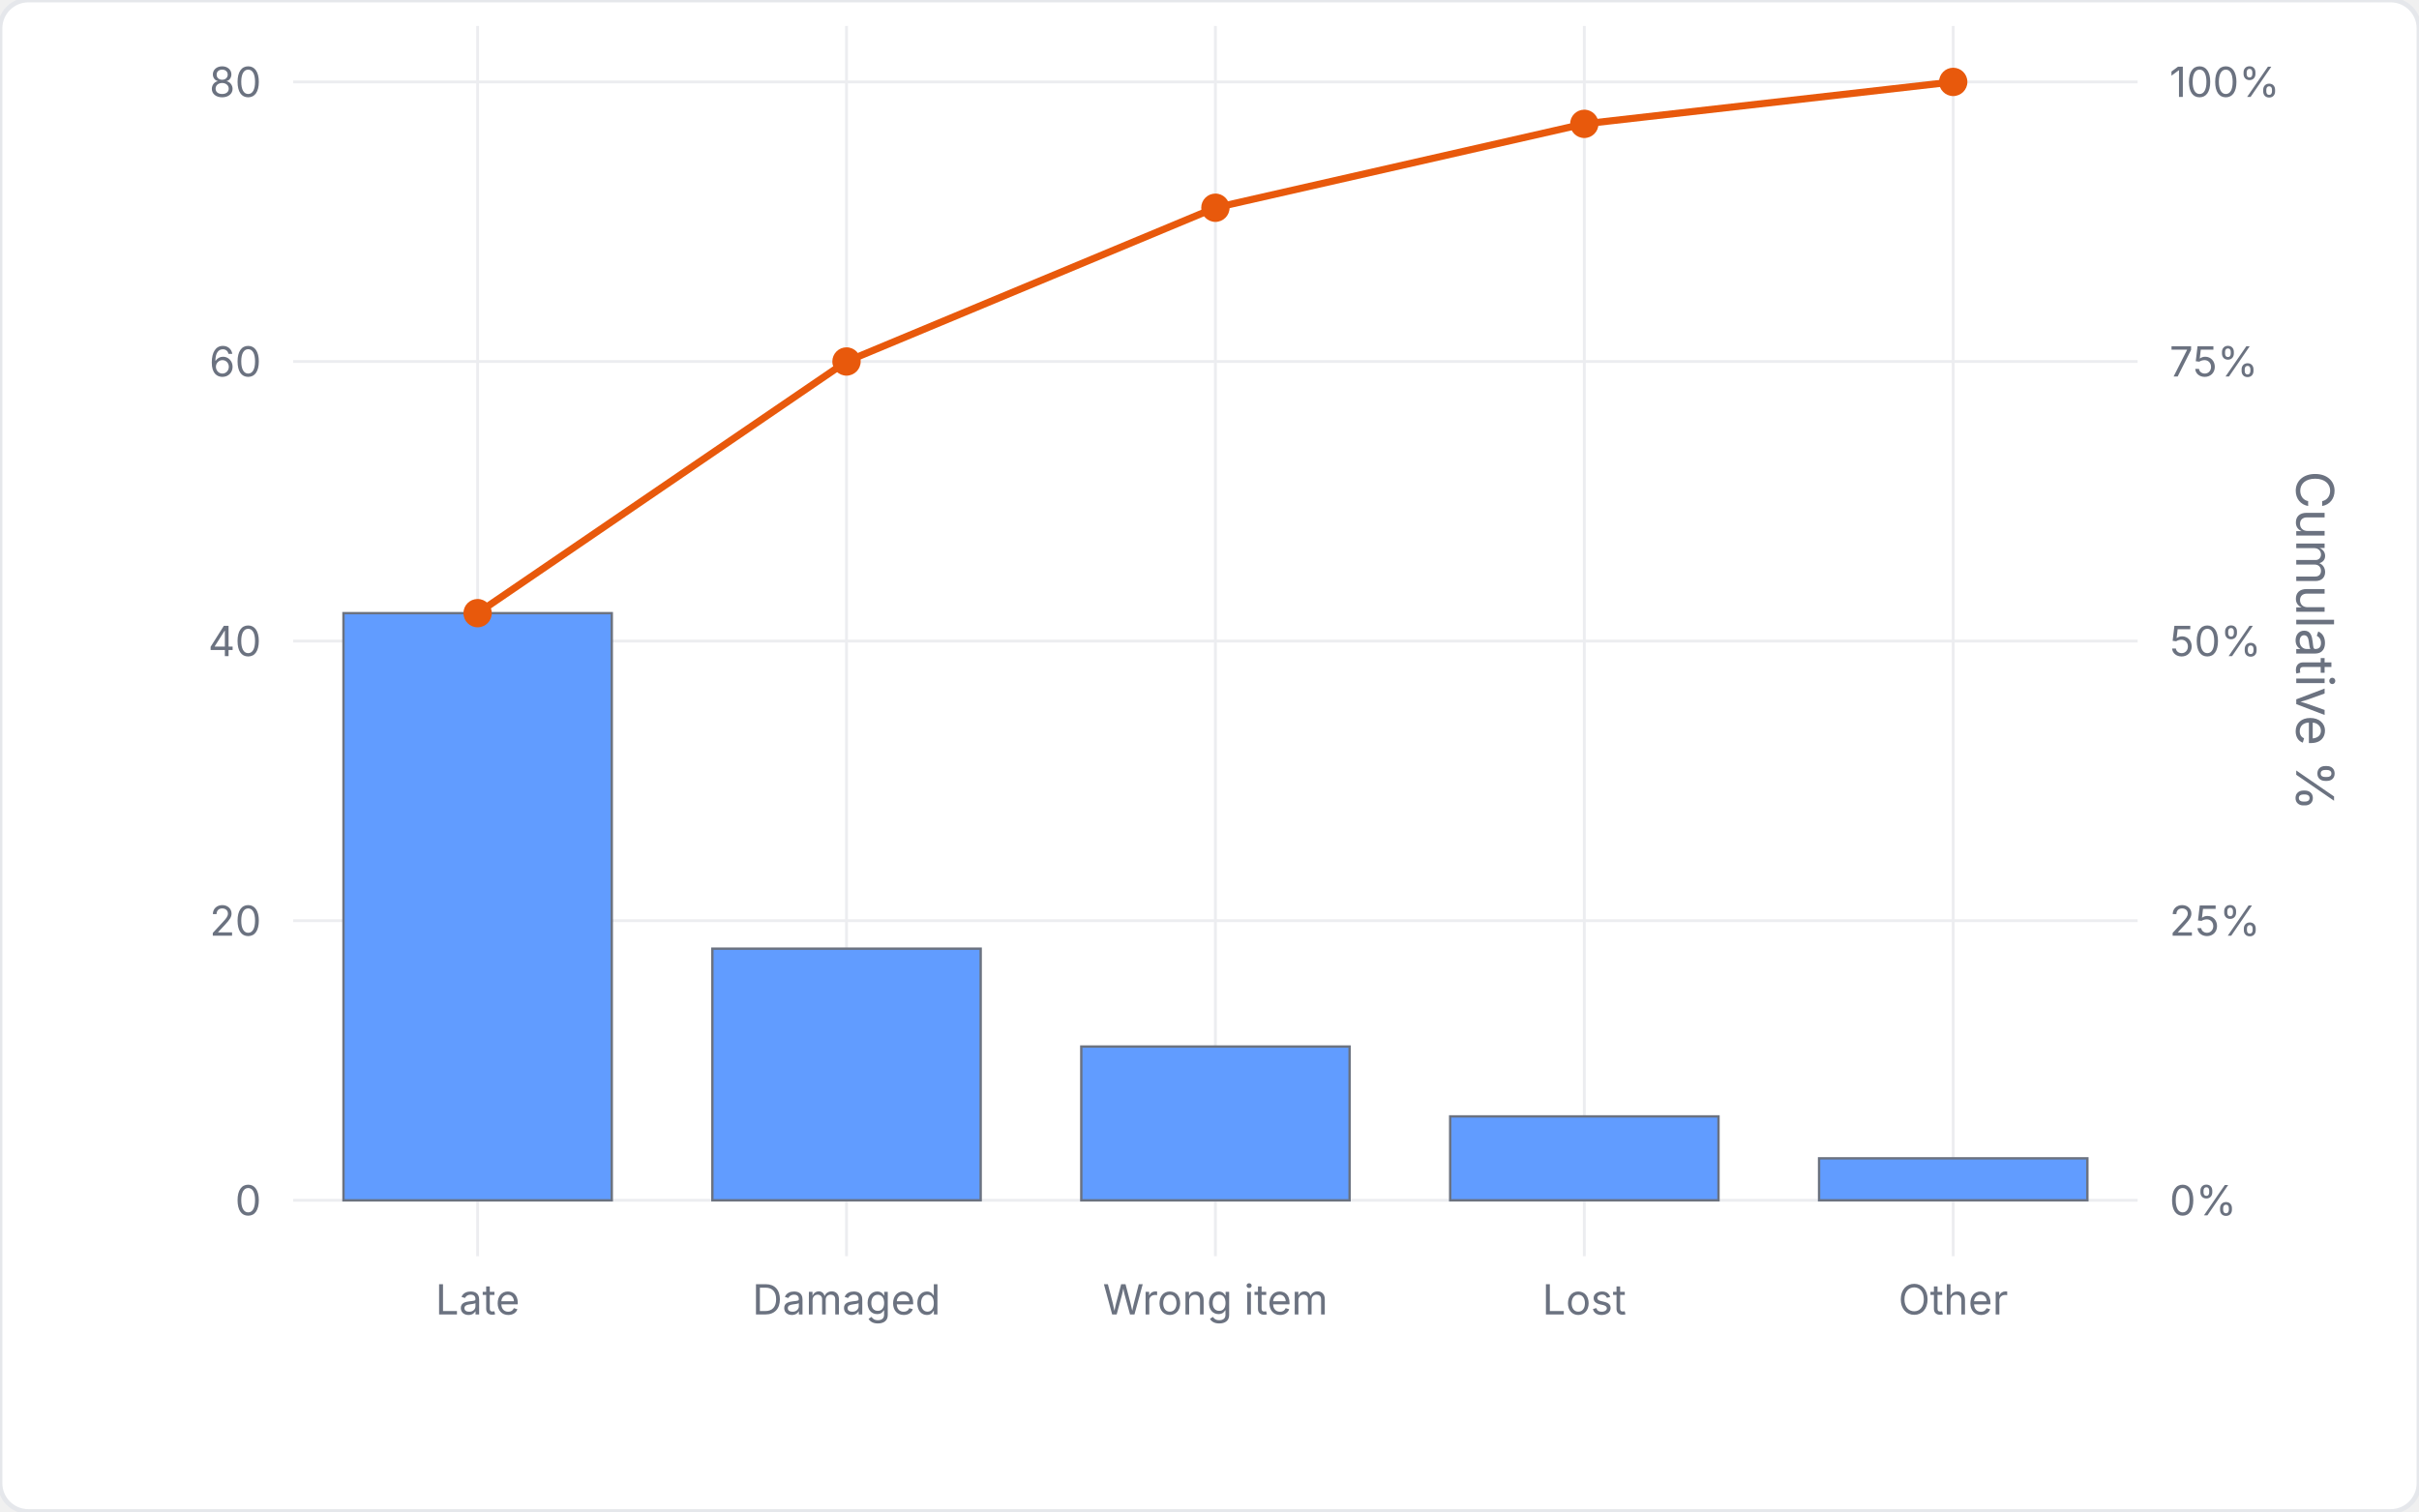
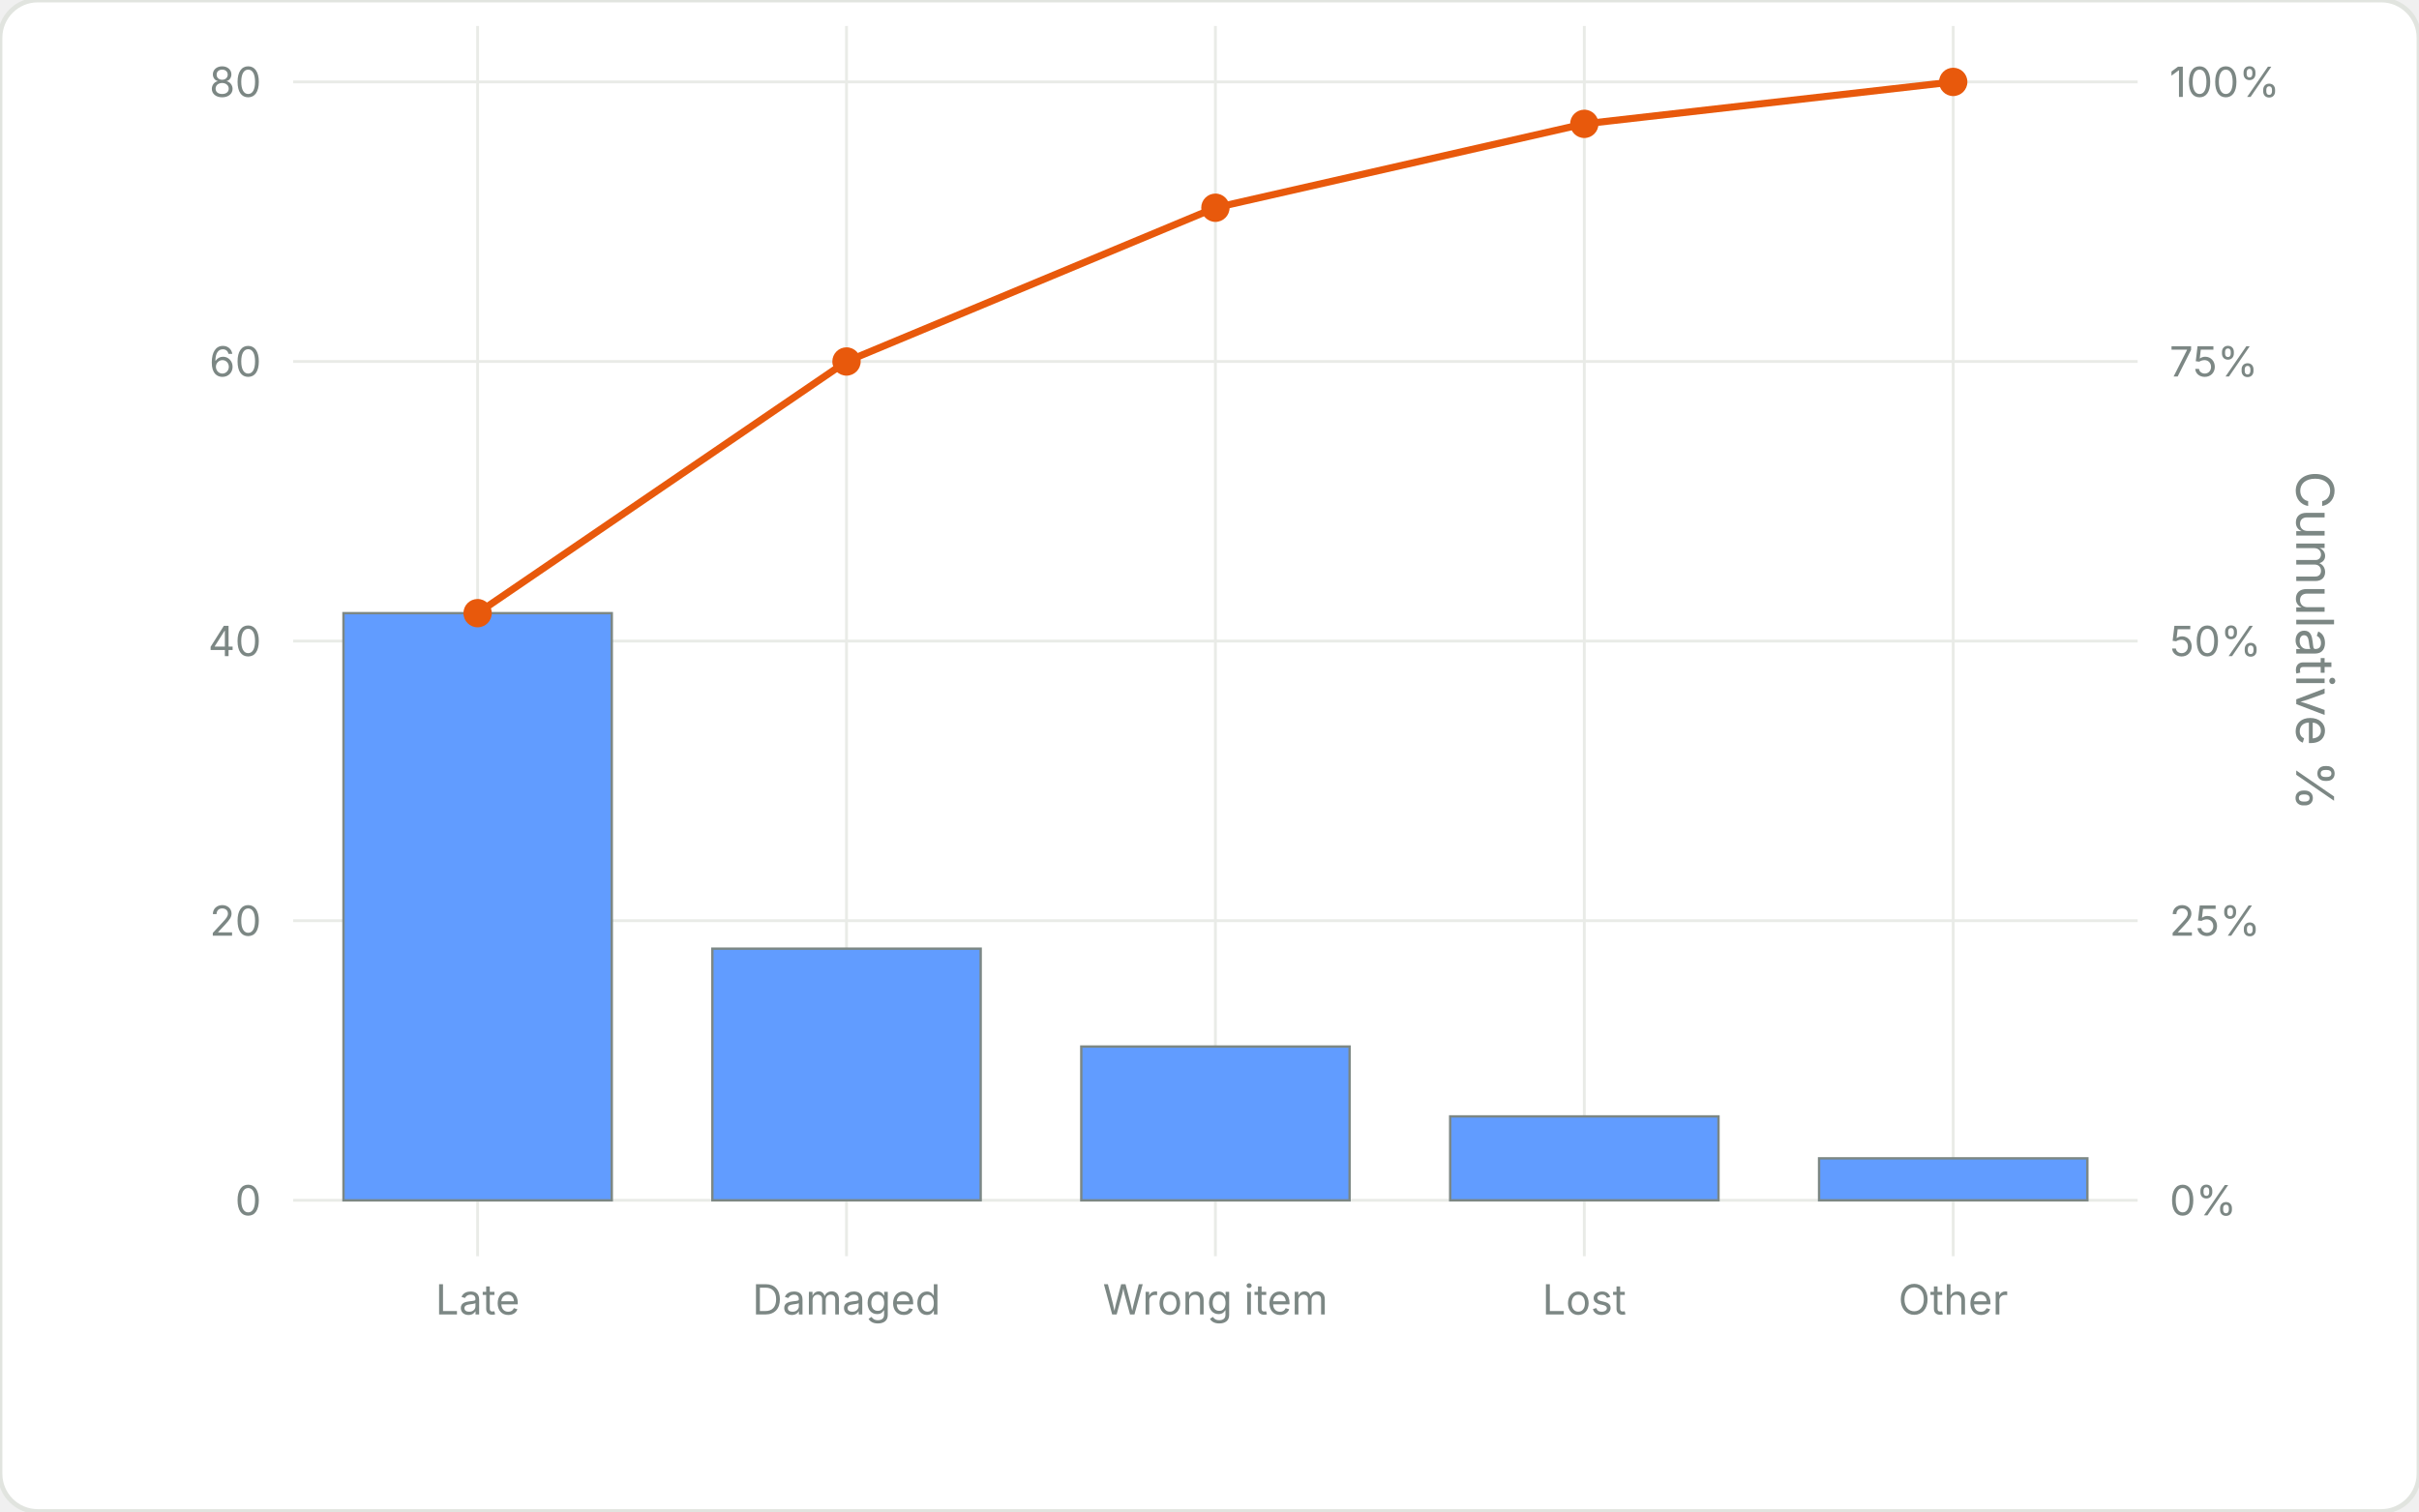
- <svg xmlns="http://www.w3.org/2000/svg" width="512.0" height="320.0" viewBox="16.0 16.0 512.0 320.0" data-theme="light" data-variant="light">
-   <rect x="16.0" y="16.0" width="512.0" height="320.0" rx="6" fill="#ffffff" stroke="#e5e7eb" stroke-width="1" />
+ <svg xmlns="http://www.w3.org/2000/svg" width="512.0" height="320.0" viewBox="16.0 16.0 512.0 320.0" data-theme="site" data-variant="light">
+   <rect x="16.0" y="16.0" width="512.0" height="320.0" rx="8" fill="#ffffff" stroke="#e1e4df" stroke-width="1" />
  <svg x="16.0" y="16.0" width="512" height="320" viewBox="0 0 512 320">
    <svg x="0.00" y="0.00" width="512" height="306" viewBox="0 0 512 306" data-plot="62.05 5.50 390.40 260.45" data-ydomain="-4 84" data-xlevels="[&quot;Late&quot;,&quot;Damaged&quot;,&quot;Wrong item&quot;,&quot;Lost&quot;,&quot;Other&quot;]">
-       <polyline points="101.09,5.50 101.09,265.95" fill="none" stroke="#ECEDF0" stroke-width="0.60" />
-       <polyline points="179.17,5.50 179.17,265.95" fill="none" stroke="#ECEDF0" stroke-width="0.60" />
-       <polyline points="257.25,5.50 257.25,265.95" fill="none" stroke="#ECEDF0" stroke-width="0.60" />
-       <polyline points="335.33,5.50 335.33,265.95" fill="none" stroke="#ECEDF0" stroke-width="0.60" />
-       <polyline points="413.41,5.50 413.41,265.95" fill="none" stroke="#ECEDF0" stroke-width="0.60" />
-       <polyline points="62.05,254.11 452.45,254.11" fill="none" stroke="#ECEDF0" stroke-width="0.60" />
-       <polyline points="62.05,194.92 452.45,194.92" fill="none" stroke="#ECEDF0" stroke-width="0.60" />
-       <polyline points="62.05,135.72 452.45,135.72" fill="none" stroke="#ECEDF0" stroke-width="0.60" />
-       <polyline points="62.05,76.53 452.45,76.53" fill="none" stroke="#ECEDF0" stroke-width="0.60" />
-       <polyline points="62.05,17.34 452.45,17.34" fill="none" stroke="#ECEDF0" stroke-width="0.60" />
-       <text x="101.09" y="275.10" font-size="8.80" text-anchor="middle" dominant-baseline="middle" font-family="'Hanken Grotesk',system-ui,-apple-system,'Segoe UI',sans-serif" fill="#6B7280">Late</text>
-       <text x="179.17" y="275.10" font-size="8.80" text-anchor="middle" dominant-baseline="middle" font-family="'Hanken Grotesk',system-ui,-apple-system,'Segoe UI',sans-serif" fill="#6B7280">Damaged</text>
-       <text x="257.25" y="275.10" font-size="8.80" text-anchor="middle" dominant-baseline="middle" font-family="'Hanken Grotesk',system-ui,-apple-system,'Segoe UI',sans-serif" fill="#6B7280">Wrong item</text>
-       <text x="335.33" y="275.10" font-size="8.80" text-anchor="middle" dominant-baseline="middle" font-family="'Hanken Grotesk',system-ui,-apple-system,'Segoe UI',sans-serif" fill="#6B7280">Lost</text>
-       <text x="413.41" y="275.10" font-size="8.80" text-anchor="middle" dominant-baseline="middle" font-family="'Hanken Grotesk',system-ui,-apple-system,'Segoe UI',sans-serif" fill="#6B7280">Other</text>
-       <text x="55.30" y="254.11" font-size="8.80" text-anchor="end" dominant-baseline="middle" font-family="'Hanken Grotesk',system-ui,-apple-system,'Segoe UI',sans-serif" fill="#6B7280">0</text>
-       <text x="55.30" y="194.92" font-size="8.80" text-anchor="end" dominant-baseline="middle" font-family="'Hanken Grotesk',system-ui,-apple-system,'Segoe UI',sans-serif" fill="#6B7280">20</text>
-       <text x="55.30" y="135.72" font-size="8.80" text-anchor="end" dominant-baseline="middle" font-family="'Hanken Grotesk',system-ui,-apple-system,'Segoe UI',sans-serif" fill="#6B7280">40</text>
-       <text x="55.30" y="76.53" font-size="8.80" text-anchor="end" dominant-baseline="middle" font-family="'Hanken Grotesk',system-ui,-apple-system,'Segoe UI',sans-serif" fill="#6B7280">60</text>
-       <text x="55.30" y="17.34" font-size="8.80" text-anchor="end" dominant-baseline="middle" font-family="'Hanken Grotesk',system-ui,-apple-system,'Segoe UI',sans-serif" fill="#6B7280">80</text>
-       <text x="459.20" y="254.11" font-size="8.80" text-anchor="start" dominant-baseline="middle" font-family="'Hanken Grotesk',system-ui,-apple-system,'Segoe UI',sans-serif" fill="#6B7280">0%</text>
-       <text x="459.20" y="194.92" font-size="8.80" text-anchor="start" dominant-baseline="middle" font-family="'Hanken Grotesk',system-ui,-apple-system,'Segoe UI',sans-serif" fill="#6B7280">25%</text>
-       <text x="459.20" y="135.72" font-size="8.80" text-anchor="start" dominant-baseline="middle" font-family="'Hanken Grotesk',system-ui,-apple-system,'Segoe UI',sans-serif" fill="#6B7280">50%</text>
-       <text x="459.20" y="76.53" font-size="8.80" text-anchor="start" dominant-baseline="middle" font-family="'Hanken Grotesk',system-ui,-apple-system,'Segoe UI',sans-serif" fill="#6B7280">75%</text>
-       <text x="459.20" y="17.34" font-size="8.80" text-anchor="start" dominant-baseline="middle" font-family="'Hanken Grotesk',system-ui,-apple-system,'Segoe UI',sans-serif" fill="#6B7280">100%</text>
-       <text x="490.00" y="135.72" font-size="11.00" text-anchor="middle" dominant-baseline="middle" font-family="'Hanken Grotesk',system-ui,-apple-system,'Segoe UI',sans-serif" fill="#6B7280" transform="rotate(90.0 490.00 135.72)">Cumulative %</text>
-       <rect x="72.70" y="129.81" width="56.79" height="124.31" fill="#619CFF" stroke="#6B7280" stroke-width="0.50" data-x="Late" data-value="42" data-fvalue="42" class="gg-mark gg-bar" data-geom="pareto" />
-       <rect x="150.78" y="200.84" width="56.79" height="53.27" fill="#619CFF" stroke="#6B7280" stroke-width="0.50" data-x="Damaged" data-value="18" data-fvalue="18" class="gg-mark gg-bar" data-geom="pareto" />
-       <rect x="228.86" y="221.56" width="56.79" height="32.56" fill="#619CFF" stroke="#6B7280" stroke-width="0.50" data-x="Wrong item" data-value="11" data-fvalue="11" class="gg-mark gg-bar" data-geom="pareto" />
-       <rect x="306.94" y="236.35" width="56.79" height="17.76" fill="#619CFF" stroke="#6B7280" stroke-width="0.50" data-x="Lost" data-value="6" data-fvalue="6" class="gg-mark gg-bar" data-geom="pareto" />
-       <rect x="385.02" y="245.23" width="56.79" height="8.88" fill="#619CFF" stroke="#6B7280" stroke-width="0.50" data-x="Other" data-value="3" data-fvalue="3" class="gg-mark gg-bar" data-geom="pareto" />
+       <polyline points="101.09,5.50 101.09,265.95" fill="none" stroke="#E9EBE7" stroke-width="0.60" />
+       <polyline points="179.17,5.50 179.17,265.95" fill="none" stroke="#E9EBE7" stroke-width="0.60" />
+       <polyline points="257.25,5.50 257.25,265.95" fill="none" stroke="#E9EBE7" stroke-width="0.60" />
+       <polyline points="335.33,5.50 335.33,265.95" fill="none" stroke="#E9EBE7" stroke-width="0.60" />
+       <polyline points="413.41,5.50 413.41,265.95" fill="none" stroke="#E9EBE7" stroke-width="0.60" />
+       <polyline points="62.05,254.11 452.45,254.11" fill="none" stroke="#E9EBE7" stroke-width="0.60" />
+       <polyline points="62.05,194.92 452.45,194.92" fill="none" stroke="#E9EBE7" stroke-width="0.60" />
+       <polyline points="62.05,135.72 452.45,135.72" fill="none" stroke="#E9EBE7" stroke-width="0.60" />
+       <polyline points="62.05,76.53 452.45,76.53" fill="none" stroke="#E9EBE7" stroke-width="0.60" />
+       <polyline points="62.05,17.34 452.45,17.34" fill="none" stroke="#E9EBE7" stroke-width="0.60" />
+       <text x="101.09" y="275.10" font-size="8.80" text-anchor="middle" dominant-baseline="middle" font-family="'Hanken Grotesk',system-ui,-apple-system,'Segoe UI',sans-serif" fill="#7C8784">Late</text>
+       <text x="179.17" y="275.10" font-size="8.80" text-anchor="middle" dominant-baseline="middle" font-family="'Hanken Grotesk',system-ui,-apple-system,'Segoe UI',sans-serif" fill="#7C8784">Damaged</text>
+       <text x="257.25" y="275.10" font-size="8.80" text-anchor="middle" dominant-baseline="middle" font-family="'Hanken Grotesk',system-ui,-apple-system,'Segoe UI',sans-serif" fill="#7C8784">Wrong item</text>
+       <text x="335.33" y="275.10" font-size="8.80" text-anchor="middle" dominant-baseline="middle" font-family="'Hanken Grotesk',system-ui,-apple-system,'Segoe UI',sans-serif" fill="#7C8784">Lost</text>
+       <text x="413.41" y="275.10" font-size="8.80" text-anchor="middle" dominant-baseline="middle" font-family="'Hanken Grotesk',system-ui,-apple-system,'Segoe UI',sans-serif" fill="#7C8784">Other</text>
+       <text x="55.30" y="254.11" font-size="8.80" text-anchor="end" dominant-baseline="middle" font-family="'Hanken Grotesk',system-ui,-apple-system,'Segoe UI',sans-serif" fill="#7C8784">0</text>
+       <text x="55.30" y="194.92" font-size="8.80" text-anchor="end" dominant-baseline="middle" font-family="'Hanken Grotesk',system-ui,-apple-system,'Segoe UI',sans-serif" fill="#7C8784">20</text>
+       <text x="55.30" y="135.72" font-size="8.80" text-anchor="end" dominant-baseline="middle" font-family="'Hanken Grotesk',system-ui,-apple-system,'Segoe UI',sans-serif" fill="#7C8784">40</text>
+       <text x="55.30" y="76.53" font-size="8.80" text-anchor="end" dominant-baseline="middle" font-family="'Hanken Grotesk',system-ui,-apple-system,'Segoe UI',sans-serif" fill="#7C8784">60</text>
+       <text x="55.30" y="17.34" font-size="8.80" text-anchor="end" dominant-baseline="middle" font-family="'Hanken Grotesk',system-ui,-apple-system,'Segoe UI',sans-serif" fill="#7C8784">80</text>
+       <text x="459.20" y="254.11" font-size="8.80" text-anchor="start" dominant-baseline="middle" font-family="'Hanken Grotesk',system-ui,-apple-system,'Segoe UI',sans-serif" fill="#7C8784">0%</text>
+       <text x="459.20" y="194.92" font-size="8.80" text-anchor="start" dominant-baseline="middle" font-family="'Hanken Grotesk',system-ui,-apple-system,'Segoe UI',sans-serif" fill="#7C8784">25%</text>
+       <text x="459.20" y="135.72" font-size="8.80" text-anchor="start" dominant-baseline="middle" font-family="'Hanken Grotesk',system-ui,-apple-system,'Segoe UI',sans-serif" fill="#7C8784">50%</text>
+       <text x="459.20" y="76.53" font-size="8.80" text-anchor="start" dominant-baseline="middle" font-family="'Hanken Grotesk',system-ui,-apple-system,'Segoe UI',sans-serif" fill="#7C8784">75%</text>
+       <text x="459.20" y="17.34" font-size="8.80" text-anchor="start" dominant-baseline="middle" font-family="'Hanken Grotesk',system-ui,-apple-system,'Segoe UI',sans-serif" fill="#7C8784">100%</text>
+       <text x="490.00" y="135.72" font-size="11.00" text-anchor="middle" dominant-baseline="middle" font-family="'Hanken Grotesk',system-ui,-apple-system,'Segoe UI',sans-serif" fill="#7C8784" transform="rotate(90.0 490.00 135.72)">Cumulative %</text>
+       <rect x="72.70" y="129.81" width="56.79" height="124.31" fill="#619CFF" stroke="#7C8784" stroke-width="0.50" data-x="Late" data-value="42" data-fvalue="42" class="gg-mark gg-bar" data-geom="pareto" />
+       <rect x="150.78" y="200.84" width="56.79" height="53.27" fill="#619CFF" stroke="#7C8784" stroke-width="0.50" data-x="Damaged" data-value="18" data-fvalue="18" class="gg-mark gg-bar" data-geom="pareto" />
+       <rect x="228.86" y="221.56" width="56.79" height="32.56" fill="#619CFF" stroke="#7C8784" stroke-width="0.50" data-x="Wrong item" data-value="11" data-fvalue="11" class="gg-mark gg-bar" data-geom="pareto" />
+       <rect x="306.94" y="236.35" width="56.79" height="17.76" fill="#619CFF" stroke="#7C8784" stroke-width="0.50" data-x="Lost" data-value="6" data-fvalue="6" class="gg-mark gg-bar" data-geom="pareto" />
+       <rect x="385.02" y="245.23" width="56.79" height="8.88" fill="#619CFF" stroke="#7C8784" stroke-width="0.50" data-x="Other" data-value="3" data-fvalue="3" class="gg-mark gg-bar" data-geom="pareto" />
      <polyline points="101.09,129.81 179.17,76.53 257.25,43.98 335.33,26.22 413.41,17.34" fill="none" stroke="#E8590C" stroke-width="1.50" data-series="cumulative" data-fvalue="3" class="gg-mark gg-line" data-geom="pareto" />
      <circle cx="101.09" cy="129.81" r="3.00" fill="#E8590C" data-x="Late" data-series="cumulative" data-value="52.5" data-fvalue="3" class="gg-mark gg-point" data-geom="pareto" />
      <circle cx="179.17" cy="76.53" r="3.00" fill="#E8590C" data-x="Damaged" data-series="cumulative" data-value="75" data-fvalue="3" class="gg-mark gg-point" data-geom="pareto" />
      <circle cx="257.25" cy="43.98" r="3.00" fill="#E8590C" data-x="Wrong item" data-series="cumulative" data-value="88.75" data-fvalue="3" class="gg-mark gg-point" data-geom="pareto" />
      <circle cx="335.33" cy="26.22" r="3.00" fill="#E8590C" data-x="Lost" data-series="cumulative" data-value="96.25" data-fvalue="3" class="gg-mark gg-point" data-geom="pareto" />
      <circle cx="413.41" cy="17.34" r="3.00" fill="#E8590C" data-x="Other" data-series="cumulative" data-value="100" data-fvalue="3" class="gg-mark gg-point" data-geom="pareto" />
    </svg>
  </svg>
</svg>
